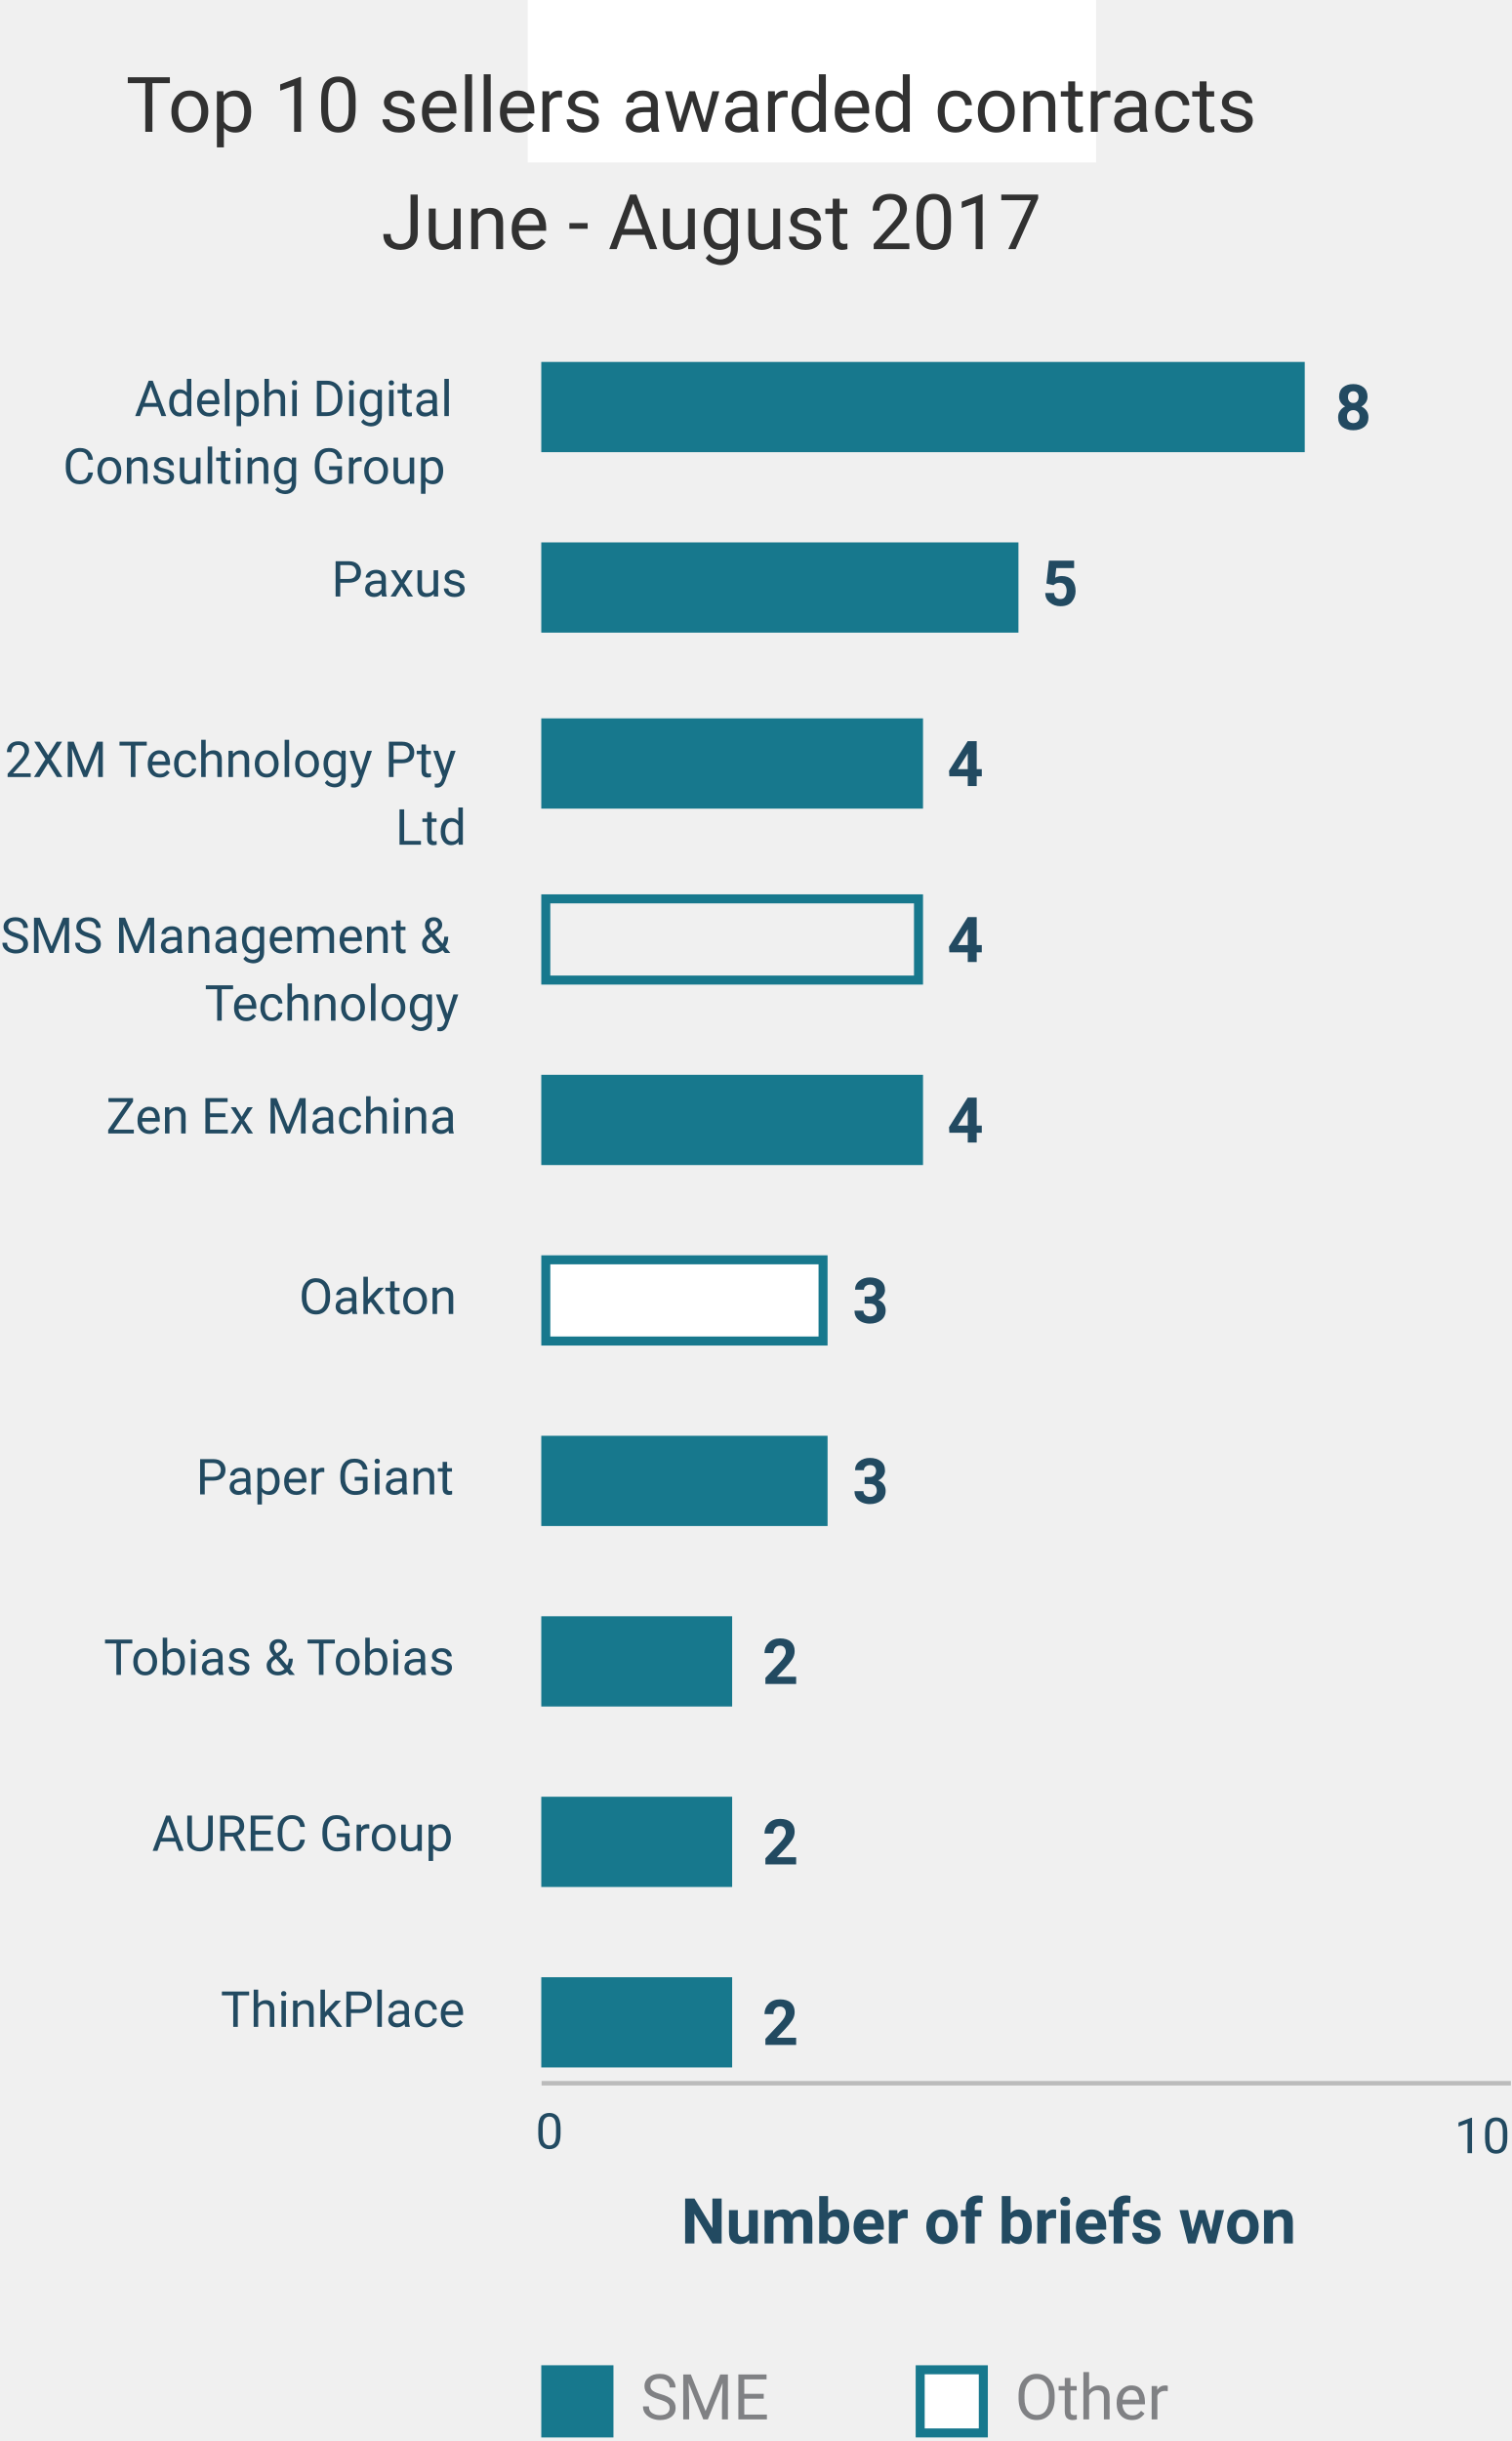
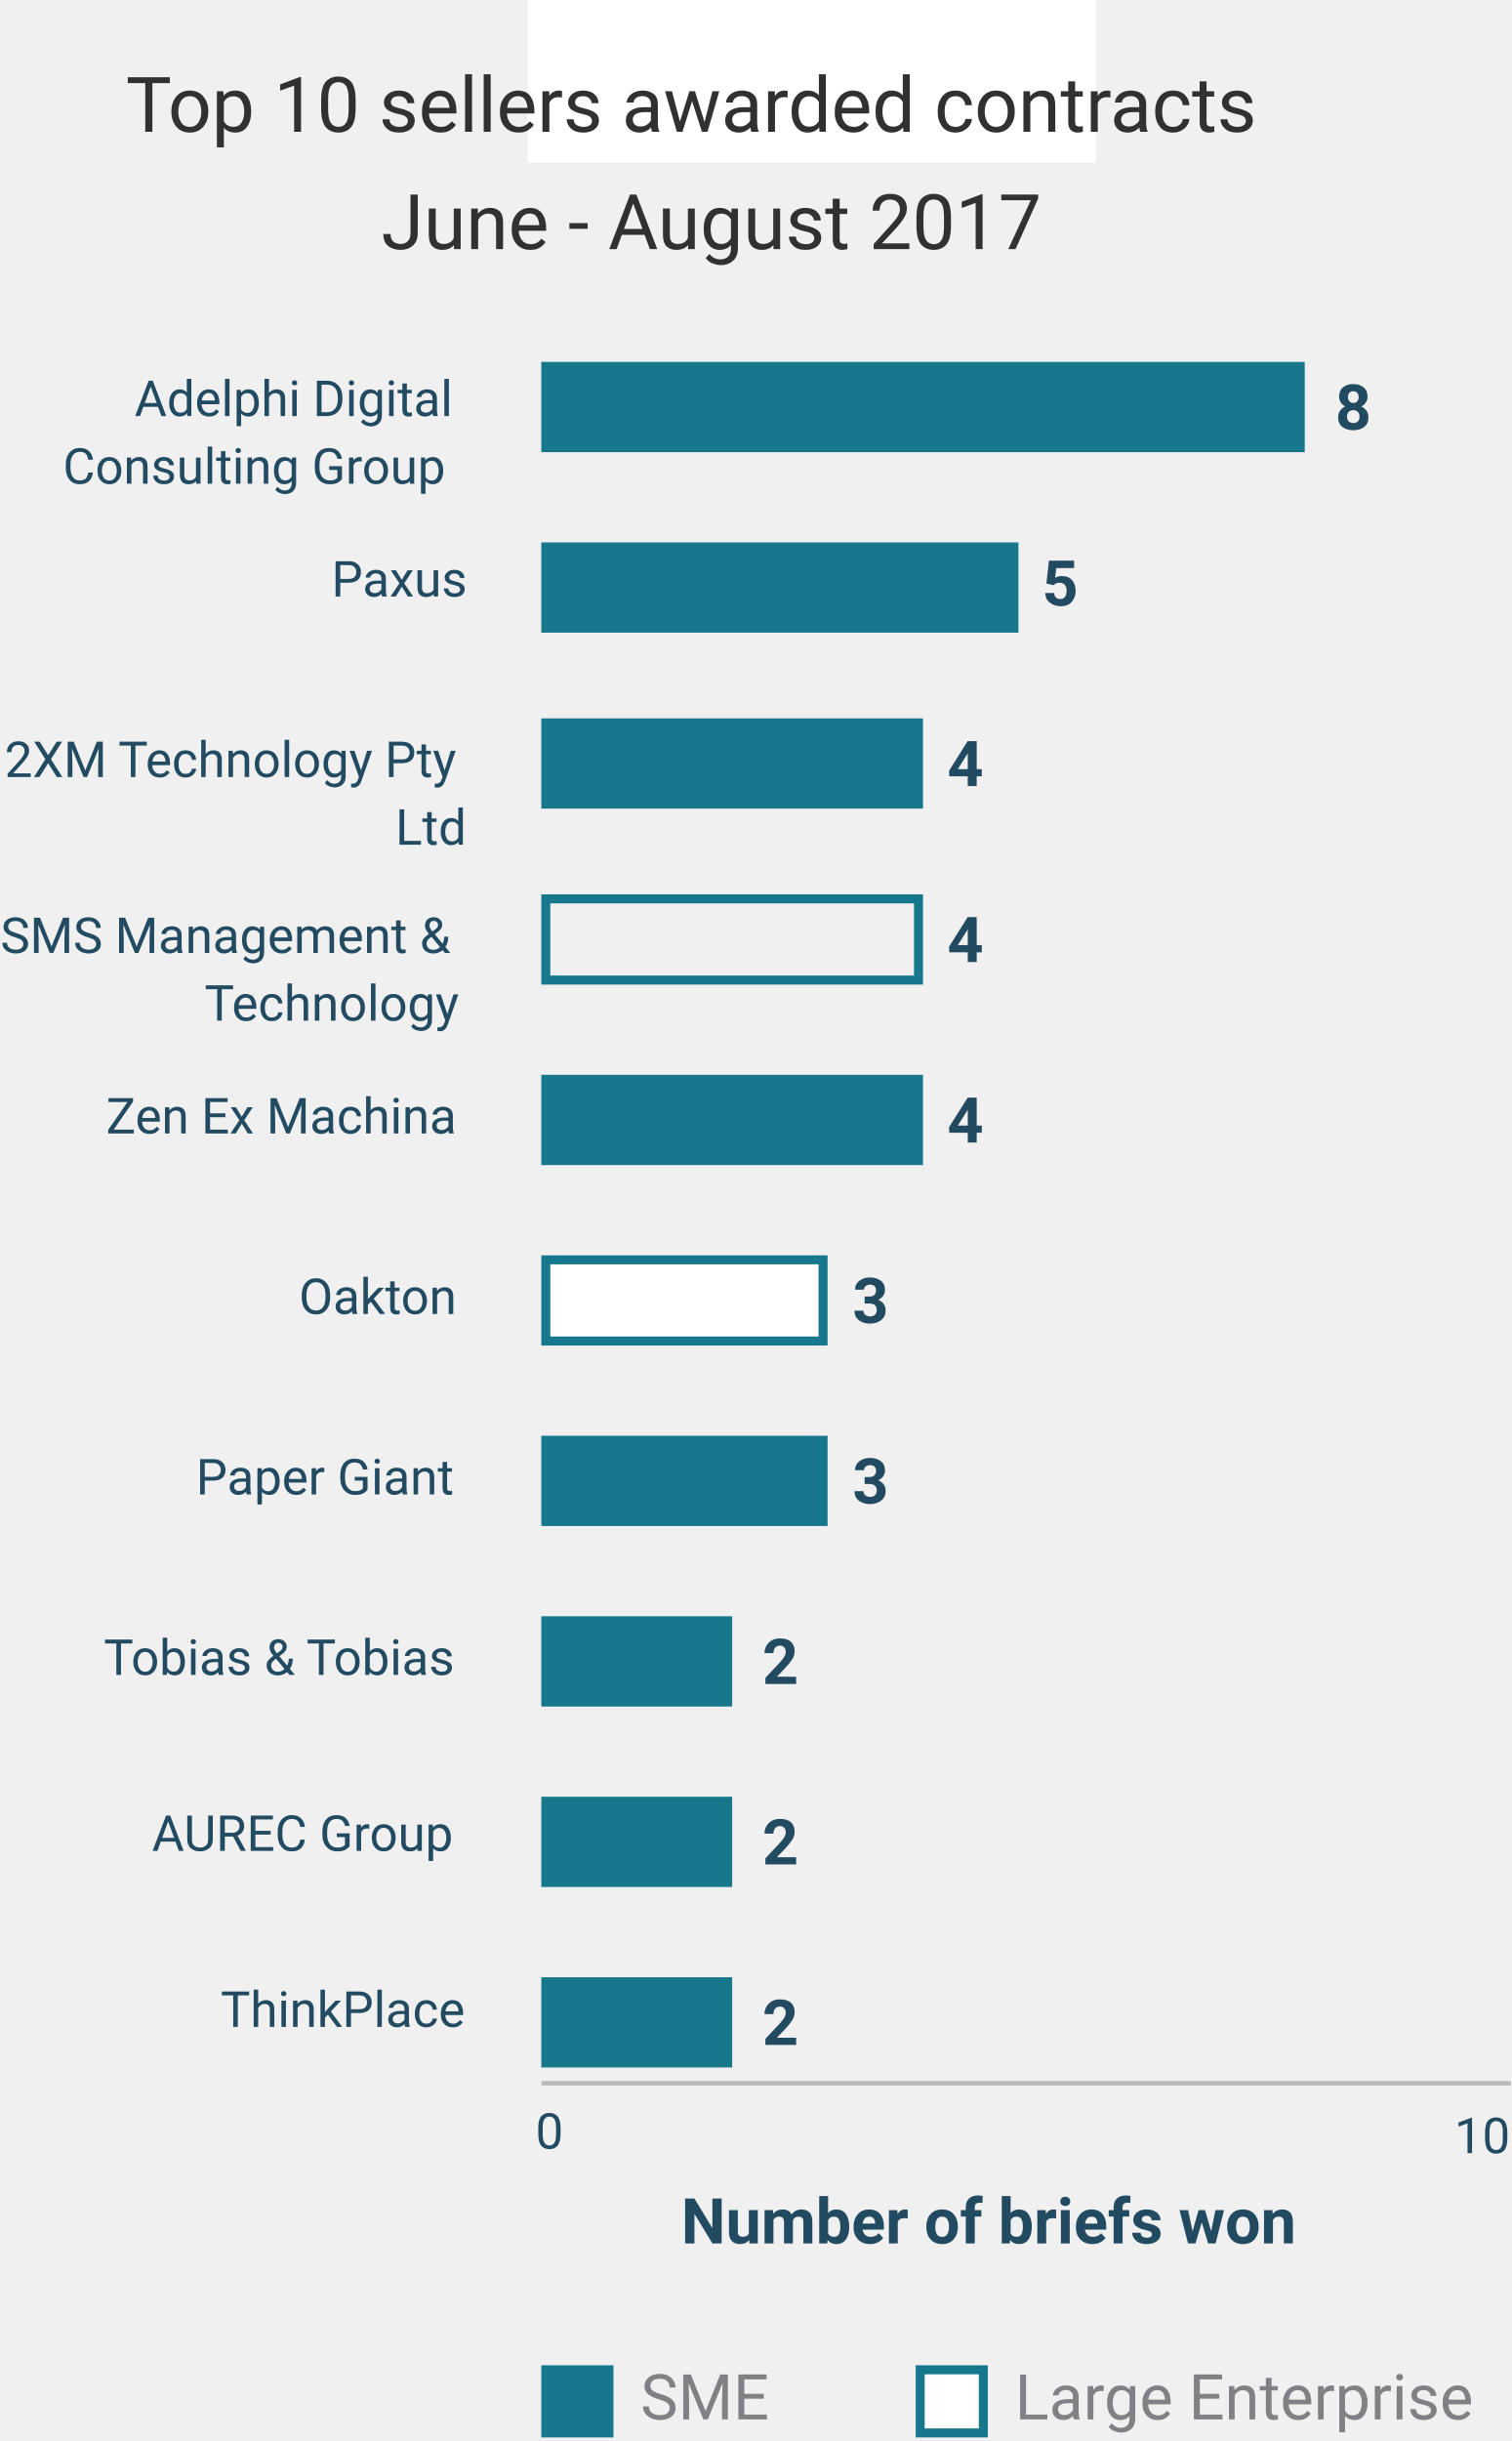
<svg xmlns="http://www.w3.org/2000/svg" xmlns:xlink="http://www.w3.org/1999/xlink" font-family="-apple-system, BlinkMacSystemFont, &quot;Segoe UI&quot;, Roboto, Helvetica, Arial, sans-serif, &quot;Apple Color Emoji&quot;, &quot;Segoe UI Emoji&quot;, &quot;Segoe UI Symbol&quot;" width="335" height="541" viewBox="0 0 335 541">
  <defs>
    <path id="a" d="M138 198.213h84.628v20H138z" />
    <path id="b" d="M138 278.213h63.471v20H138z" />
    <path id="c" d="M221 524.213h16v16h-16z" />
  </defs>
  <g fill="none" fill-rule="evenodd">
    <path fill="#17788D" d="M120 80.213h169.255v20H120z" />
    <text font-size="11" fill="#224A61" transform="translate(-18)">
-       <tspan x="47.82" y="92.213">Adelphi Digital </tspan>
+       <tspan x="47.82" y="92.213">Adelphi Digital</tspan>
      <tspan x="31.948" y="107.213">Consulting Group</tspan>
    </text>
    <text font-size="11" fill="#224A61" transform="translate(-18)">
      <tspan x="91.498" y="132.213">Paxus</tspan>
    </text>
    <text font-size="11" fill="#224A61" transform="translate(-18)">
-       <tspan x="19.031" y="172.213">2XM Technology Pty </tspan>
+       <tspan x="19.031" y="172.213">2XM Technology Pty</tspan>
      <tspan x="105.667" y="187.213">Ltd</tspan>
    </text>
    <text font-size="11" fill="#224A61" transform="translate(-18)">
-       <tspan x="18.096" y="211.213">SMS Management &amp; </tspan>
+       <tspan x="18.096" y="211.213">SMS Management &amp;</tspan>
      <tspan x="63.364" y="226.213">Technology</tspan>
    </text>
    <text font-size="11" fill="#224A61" transform="translate(-18)">
      <tspan x="41.514" y="251.213">Zen Ex Machina</tspan>
    </text>
    <text font-size="11" fill="#224A61" transform="translate(-18)">
      <tspan x="84.263" y="291.213">Oakton</tspan>
    </text>
    <text font-size="11" fill="#224A61" transform="translate(-18)">
      <tspan x="41.02" y="371.213">Tobias &amp; Tobias</tspan>
    </text>
    <text font-size="11" fill="#224A61" transform="translate(-18)">
      <tspan x="61.457" y="331.213">Paper Giant</tspan>
    </text>
    <path fill="#17788D" d="M120 120.213h105.785v20H120zM120 159.213h84.628v20H120z" />
    <g transform="translate(-18)">
      <use fill="#FFF" xlink:href="#aee" />
      <path stroke="#17788D" stroke-width="2" d="M139 199.213h82.628v18H139z" />
    </g>
    <path fill="#17788D" d="M120 358.213h42.314v20H120zM120 318.213h63.471v20H120z" />
    <g transform="translate(-18)">
      <use fill="#FFF" xlink:href="#b" />
      <path stroke="#17788D" stroke-width="2" d="M139 279.213h61.471v18H139z" />
    </g>
    <path fill="#17788D" d="M120 238.213h84.628v20H120z" />
    <text font-size="14" font-weight="bold" fill="#224A61" transform="translate(-18)">
      <tspan x="314" y="95.213">8</tspan>
    </text>
    <text font-size="14" font-weight="bold" fill="#224A61" transform="translate(-18)">
      <tspan x="249" y="134.213">5</tspan>
    </text>
    <text font-size="14" font-weight="bold" fill="#224A61" transform="translate(-18)">
      <tspan x="228" y="174.213">4</tspan>
    </text>
    <text font-size="14" font-weight="bold" fill="#224A61" transform="translate(-18)">
      <tspan x="228" y="213.213">4</tspan>
    </text>
    <text font-size="14" font-weight="bold" fill="#224A61" transform="translate(-18)">
      <tspan x="228" y="253.213">4</tspan>
    </text>
    <text font-size="14" font-weight="bold" fill="#224A61" transform="translate(-18)">
      <tspan x="207" y="293.213">3</tspan>
    </text>
    <text font-size="14" font-weight="bold" fill="#224A61" transform="translate(-18)">
      <tspan x="207" y="333.213">3</tspan>
    </text>
    <text font-size="14" font-weight="bold" fill="#224A61" transform="translate(-18)">
      <tspan x="187" y="373.213">2</tspan>
    </text>
    <text font-size="11" fill="#224A61" transform="translate(-18)">
      <tspan x="340.421" y="477.213">10</tspan>
    </text>
    <text font-size="14" font-weight="bold" fill="#224A61" transform="translate(-18)">
      <tspan x="169" y="497.213">Number of briefs won</tspan>
    </text>
    <text font-size="11" fill="#224A61" transform="translate(-18)">
      <tspan x="136.71" y="476.213">0</tspan>
    </text>
    <text font-size="11" fill="#224A61" transform="translate(-18)">
      <tspan x="51.682" y="410.213">AUREC Group</tspan>
    </text>
    <text font-size="11" fill="#224A61" transform="translate(-18)">
      <tspan x="66.925" y="449.213">ThinkPlace</tspan>
    </text>
    <path fill="#17788D" d="M120 438.213h42.314v20H120zM120 398.213h42.314v20H120z" />
    <path d="M120.572 461.713h213.884" stroke="#BBB" stroke-linecap="square" />
    <text font-size="14" font-weight="bold" fill="#224A61" transform="translate(-18)">
      <tspan x="187" y="413.213">2</tspan>
    </text>
    <text font-size="14" font-weight="bold" fill="#224A61" transform="translate(-18)">
      <tspan x="187" y="453.213">2</tspan>
    </text>
    <text font-size="14" fill="#808184" transform="translate(-18)">
      <tspan x="160" y="536.213">SME</tspan>
    </text>
    <text font-size="14" fill="#808184" transform="translate(-18)">
-       <tspan x="243" y="536.213">Other</tspan>
+       <tspan x="243" y="536.213">Large Enterprise</tspan>
    </text>
    <path fill="#17788D" d="M120 524.213h16v16h-16z" />
    <g transform="translate(-18)">
      <use fill="#FFF" xlink:href="#c" />
      <path stroke="#17788D" stroke-width="2" d="M222 525.213h14v14h-14z" />
    </g>
    <path fill="#FFF" d="M117 0h126v36H117z" />
    <text font-size="17" fill="#313131" transform="translate(-18)">
-       <tspan x="45.909" y="29.213">Top 10 sellers awarded contracts </tspan>
+       <tspan x="45.909" y="29.213">Top 10 sellers awarded contracts</tspan>
      <tspan x="102.546" y="55.213">June - August 2017</tspan>
    </text>
  </g>
</svg>
